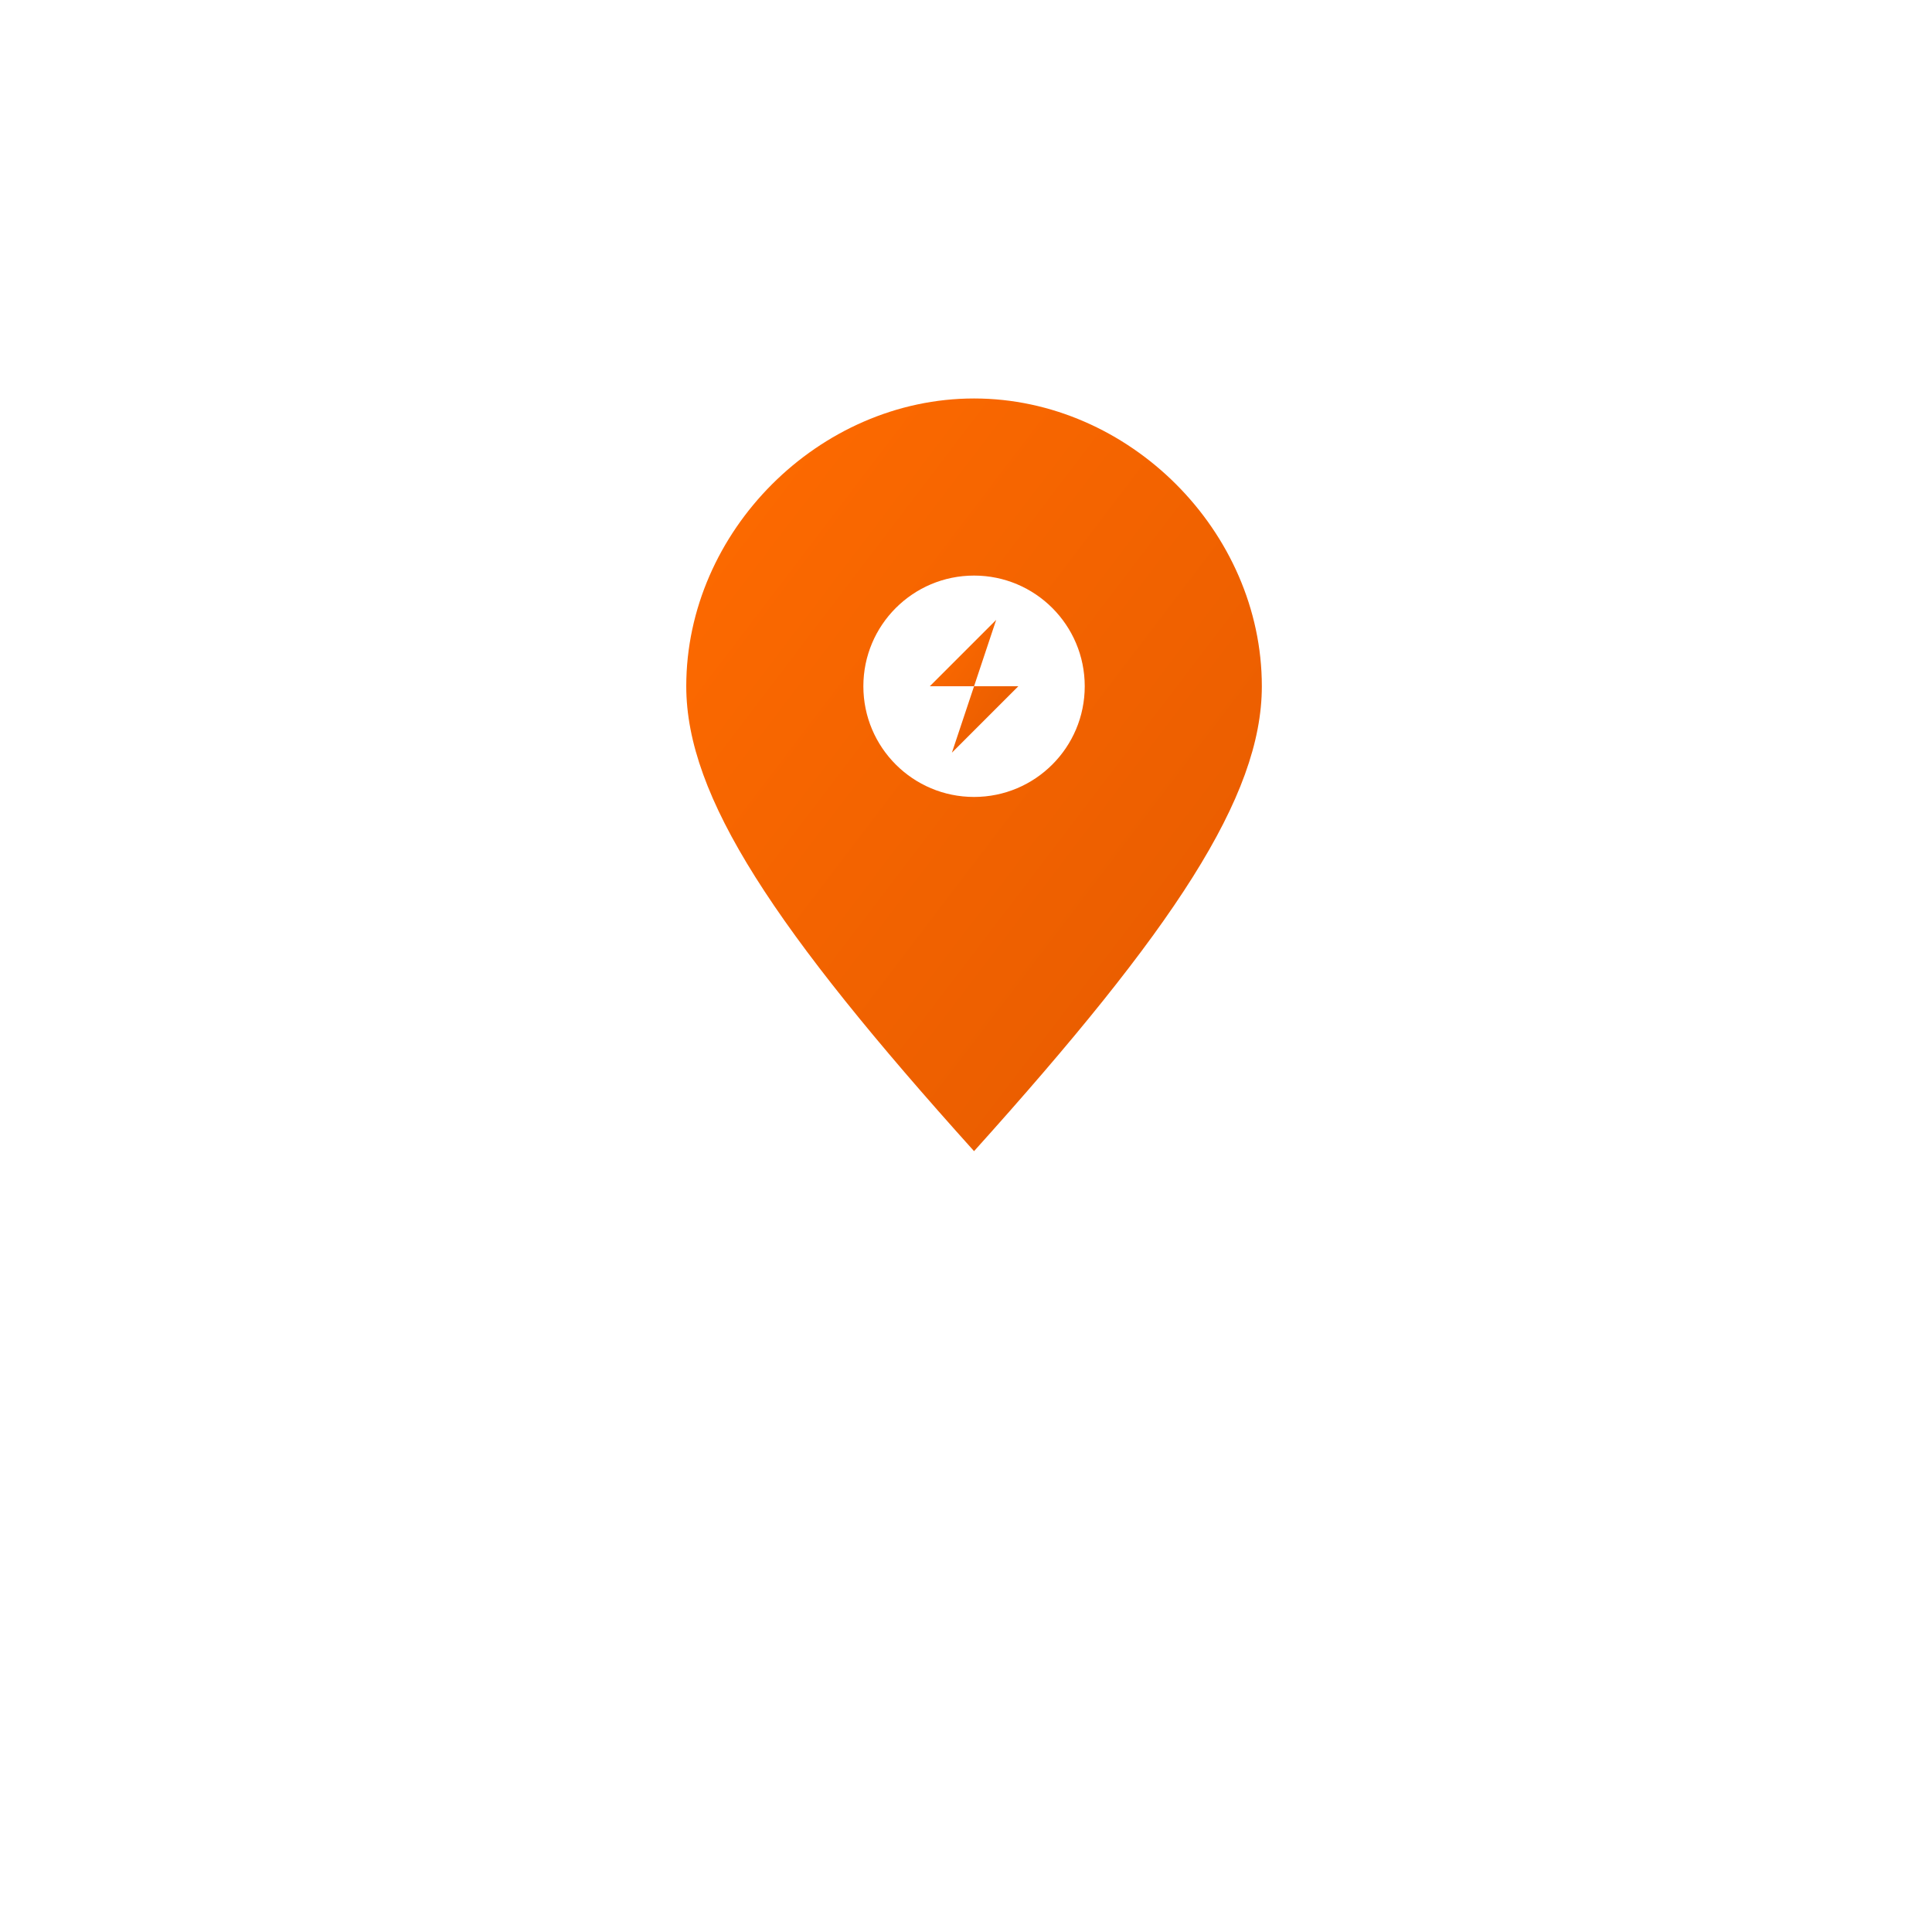
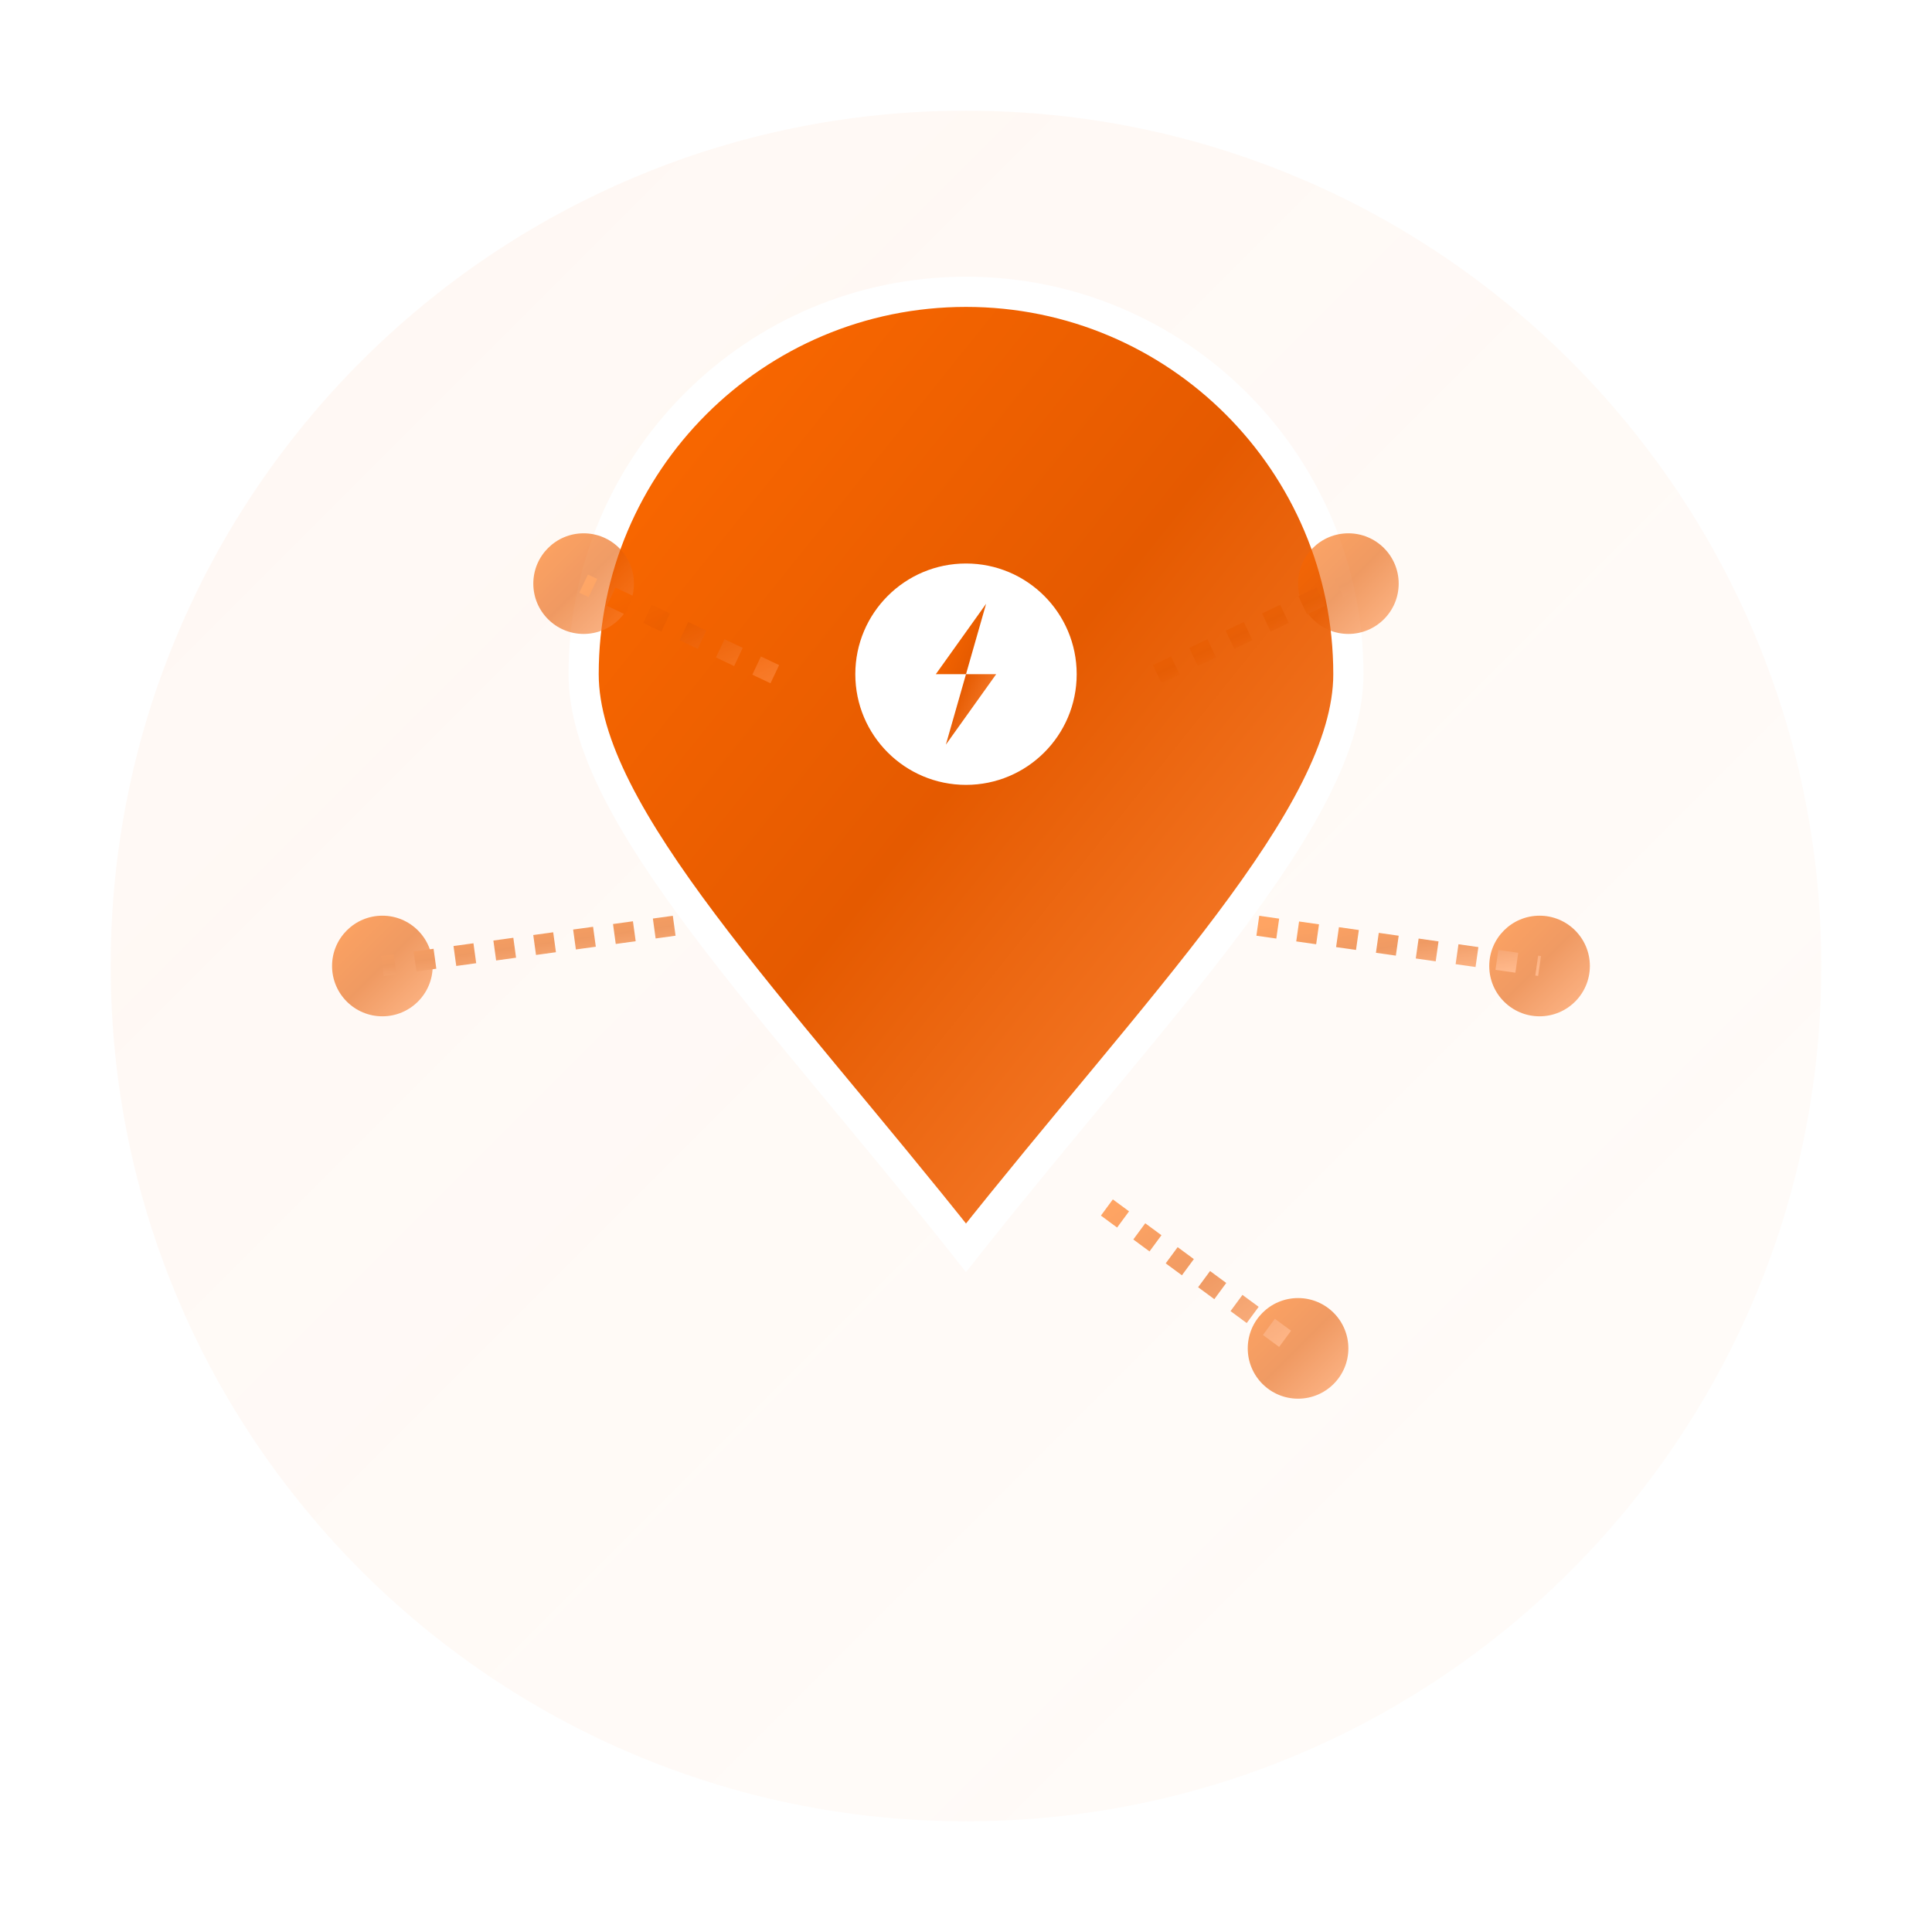
<svg xmlns="http://www.w3.org/2000/svg" viewBox="0 0 192 192" fill="none">
  <defs>
    <linearGradient id="iconGradient" x1="0%" y1="0%" x2="100%" y2="100%">
      <stop offset="0%" style="stop-color:#FF6B00;stop-opacity:1" />
-       <stop offset="100%" style="stop-color:#E55A00;stop-opacity:1" />
+       <stop offset="50%" style="stop-color:#E55A00;stop-opacity:1" />
+       <stop offset="100%" style="stop-color:#FF8C42;stop-opacity:1" />
+     </linearGradient>
+     <linearGradient id="lightGradient" x1="0%" y1="0%" x2="100%" y2="100%">
+       <stop offset="0%" style="stop-color:#FF8C42;stop-opacity:0.3" />
+       <stop offset="100%" style="stop-color:#FF6B00;stop-opacity:0.1" />
    </linearGradient>
  </defs>
  <rect width="192" height="192" fill="white" />
-   <g transform="translate(44, 22) scale(2.2)">
-     <path d="M 24,8 C 17,8 11,14 11,21 C 11,26 15,32 24,42 C 33,32 37,26 37,21 C 37,14 31,8 24,8 Z" fill="url(#iconGradient)" />
-     <circle cx="24" cy="21" r="5" fill="#FFFFFF" />
-     <path d="M 25,18 L 22,21 L 24,21 L 23,24 L 26,21 L 24,21 Z" fill="url(#iconGradient)" />
+   <circle cx="96" cy="96" r="85" fill="url(#lightGradient)" opacity="0.2" />
+   <g transform="translate(96, 67)">
+     <path d="M 0,-38 C -21,-38 -38,-21 -38,0 C -38,14 -19,33 0,57 C 19,33 38,14 38,0 C 38,-21 21,-38 0,-38 Z" fill="url(#iconGradient)" stroke="#FFFFFF" stroke-width="3" />
+     <circle cx="0" cy="0" r="11" fill="#FFFFFF" />
+     <path d="M 2,-7 L -3,0 L 0,0 L -2,7 L 3,0 L 0,0 Z" fill="url(#iconGradient)" />
+   </g>
+   <g opacity="0.6">
+     <circle cx="134" cy="58" r="5" fill="url(#iconGradient)" />
+     <line x1="115" y1="67" x2="134" y2="58" stroke="url(#iconGradient)" stroke-width="2" stroke-dasharray="2,2" />
+     <circle cx="153" cy="96" r="5" fill="url(#iconGradient)" />
+     <line x1="125" y1="92" x2="153" y2="96" stroke="url(#iconGradient)" stroke-width="2" stroke-dasharray="2,2" />
+     <circle cx="129" cy="134" r="5" fill="url(#iconGradient)" />
+     <line x1="110" y1="120" x2="129" y2="134" stroke="url(#iconGradient)" stroke-width="2" stroke-dasharray="2,2" />
+     <circle cx="38" cy="96" r="5" fill="url(#iconGradient)" />
+     <line x1="67" y1="92" x2="38" y2="96" stroke="url(#iconGradient)" stroke-width="2" stroke-dasharray="2,2" />
+     <circle cx="58" cy="58" r="5" fill="url(#iconGradient)" />
+     <line x1="77" y1="67" x2="58" y2="58" stroke="url(#iconGradient)" stroke-width="2" stroke-dasharray="2,2" />
  </g>
</svg>
